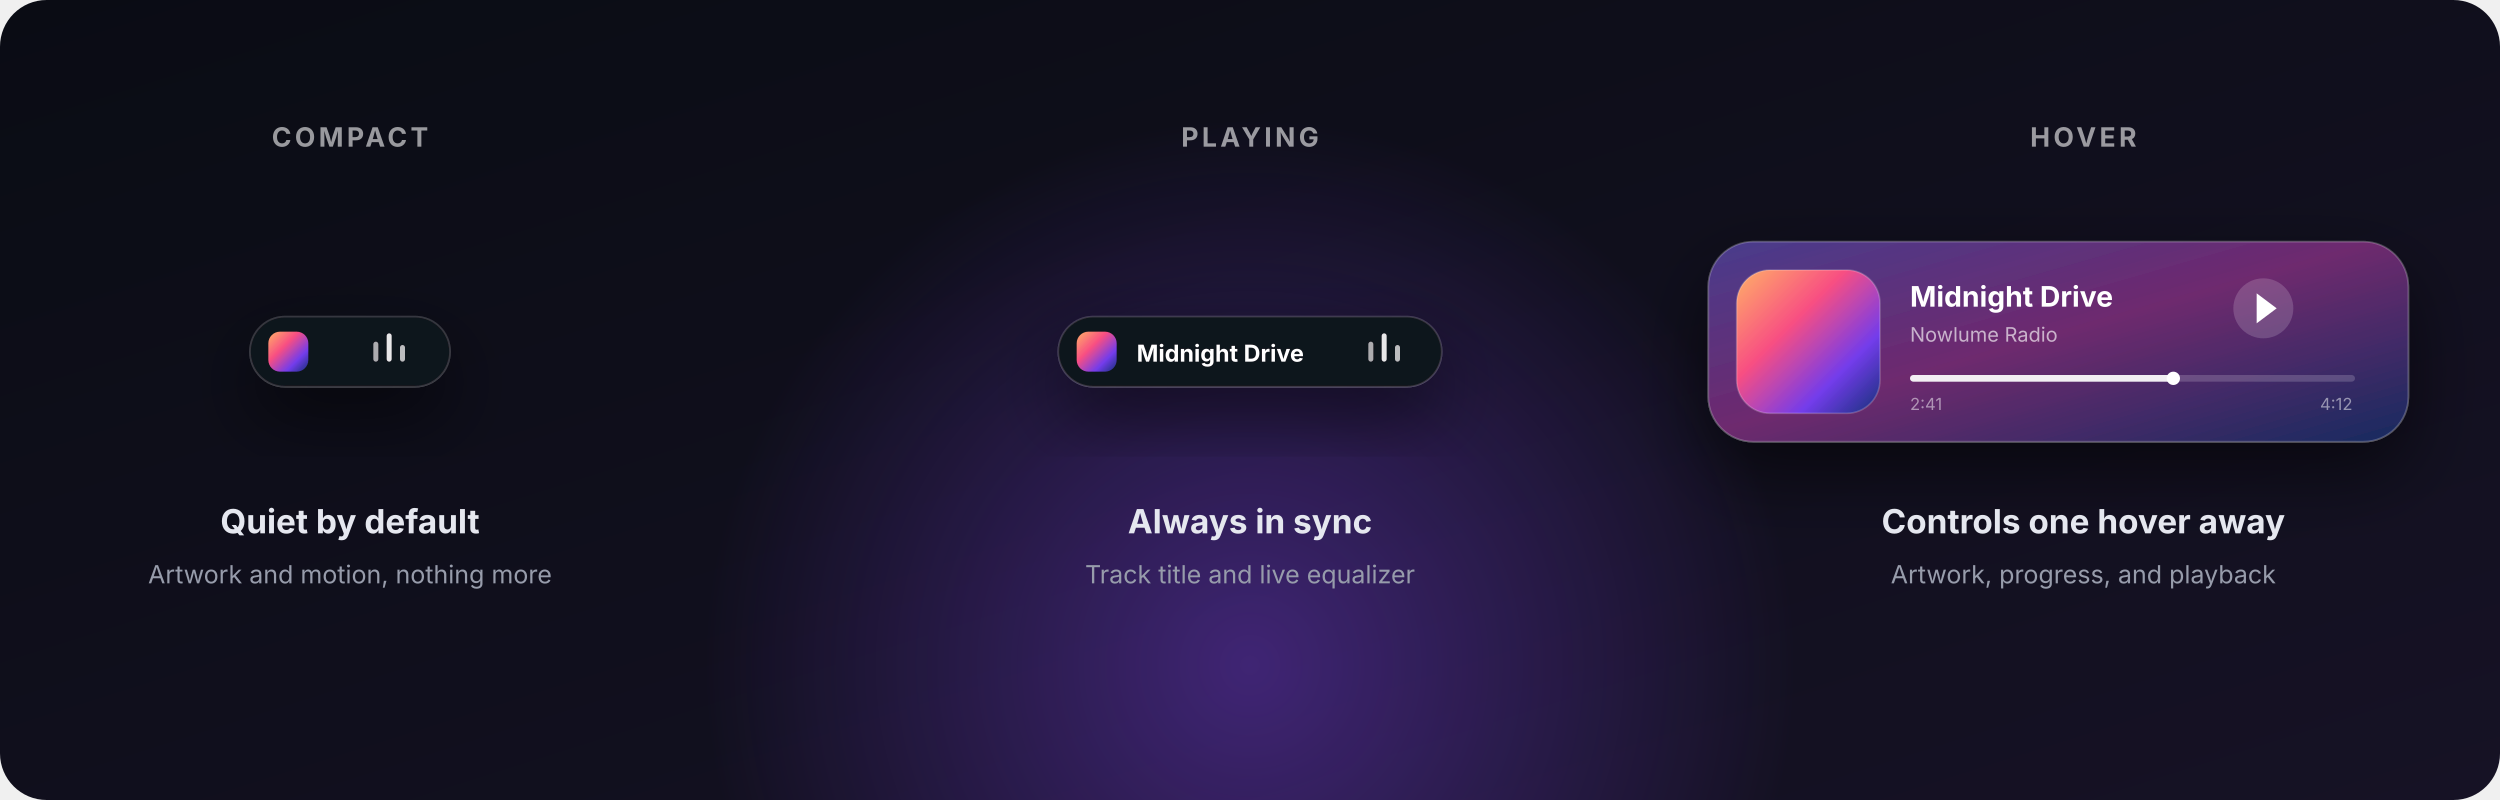
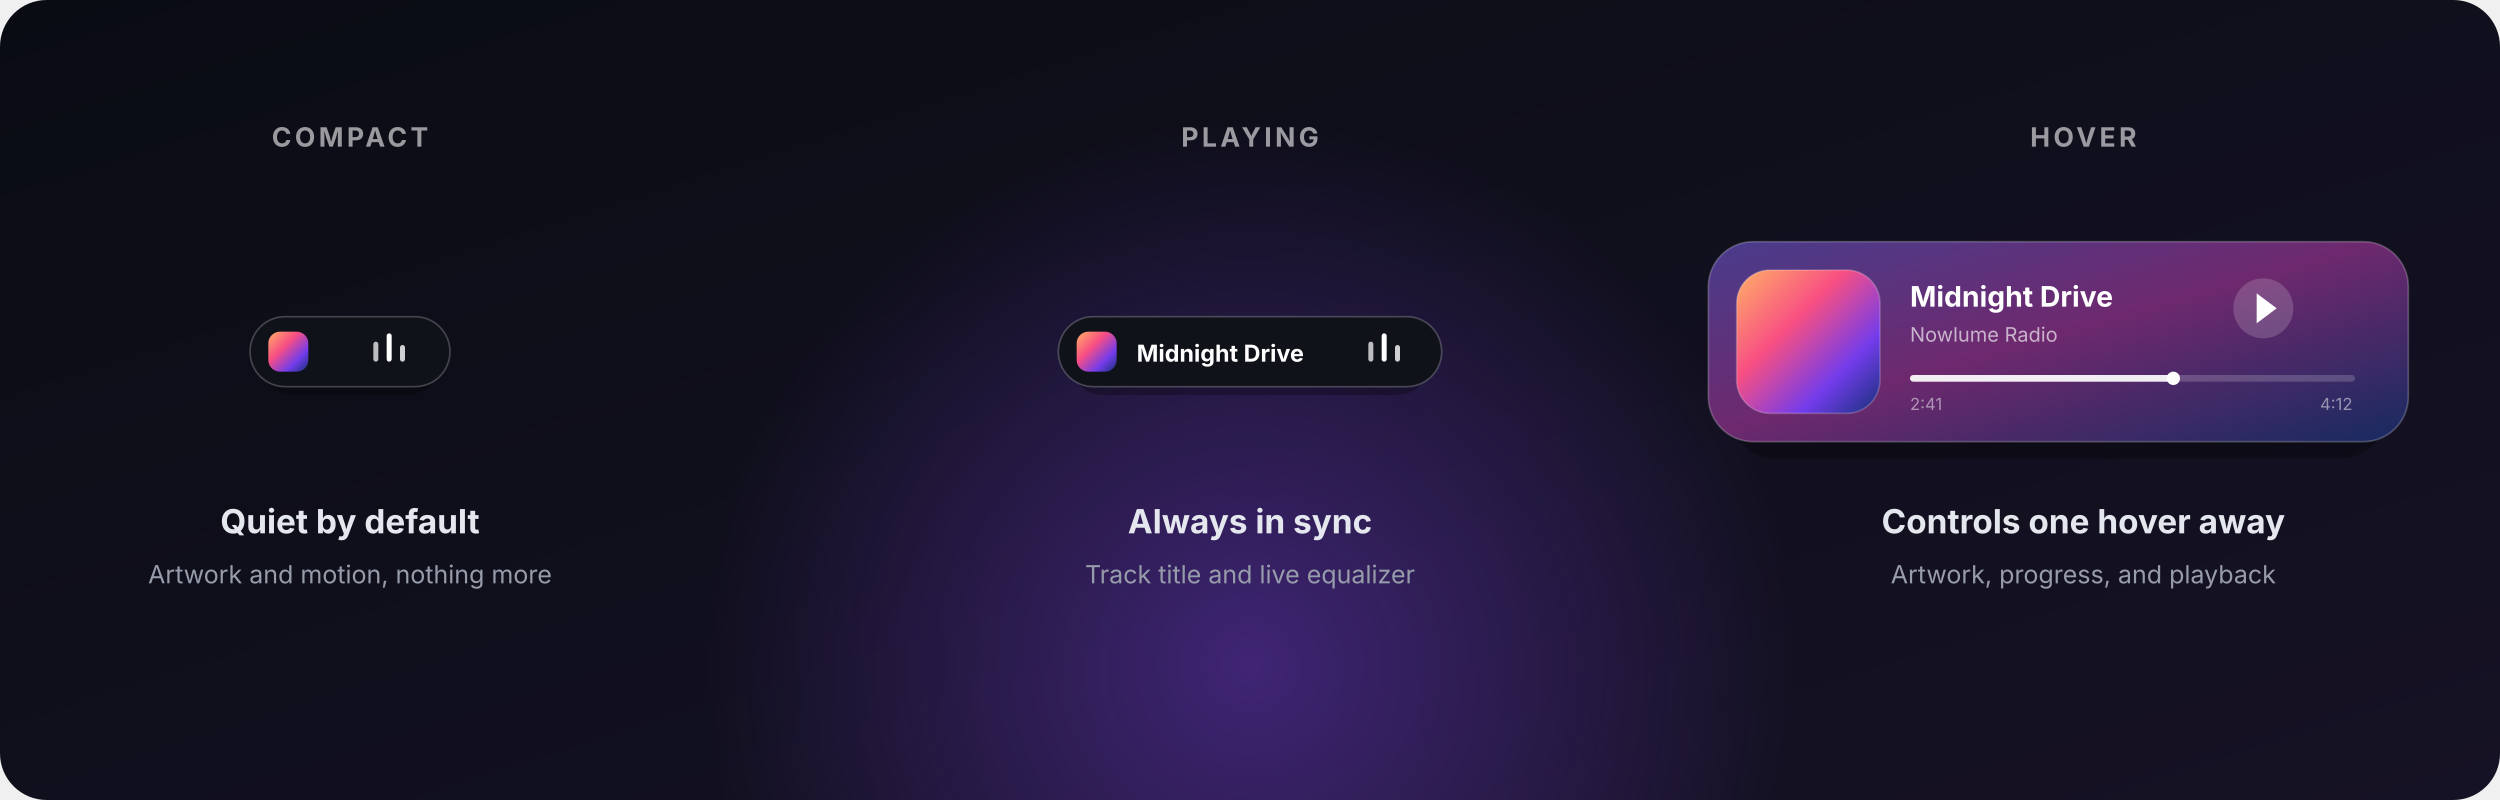
<svg xmlns="http://www.w3.org/2000/svg" width="1500" height="480" viewBox="0 0 1500 480" role="img" aria-labelledby="title desc">
  <defs>
    <linearGradient id="bg" x1="0" y1="0" x2="1" y2="1">
      <stop stop-color="#0A0C14" />
      <stop offset="1" stop-color="#161225" />
    </linearGradient>
    <linearGradient id="cover" x1="0" y1="0" x2="1" y2="1">
      <stop stop-color="#FFB067" />
      <stop offset=".38" stop-color="#F84F82" />
      <stop offset=".72" stop-color="#733CEB" />
      <stop offset="1" stop-color="#153078" />
    </linearGradient>
    <linearGradient id="player" x1="0" y1="0" x2="1" y2="1">
      <stop stop-color="#493C8C" />
      <stop offset=".48" stop-color="#6E296E" />
      <stop offset="1" stop-color="#172A60" />
    </linearGradient>
    <radialGradient id="glow">
      <stop stop-color="#8A47FF" stop-opacity=".38" />
      <stop offset="1" stop-color="#8A47FF" stop-opacity="0" />
    </radialGradient>
-     <filter id="shadow" x="-40%" y="-100%" width="180%" height="300%">
-       <feDropShadow dx="0" dy="18" stdDeviation="22" flood-opacity=".55" />
-     </filter>
  </defs>
  <rect width="1500" height="480" rx="28" fill="url(#bg)" />
  <circle cx="750" cy="400" r="330" fill="url(#glow)" />
  <text x="210" y="88" text-anchor="middle" fill="#FFF" font-family="-apple-system,BlinkMacSystemFont,'Segoe UI',sans-serif" font-size="16" font-weight="650" letter-spacing="2" opacity=".58">COMPACT</text>
  <text x="750" y="88" text-anchor="middle" fill="#FFF" font-family="-apple-system,BlinkMacSystemFont,'Segoe UI',sans-serif" font-size="16" font-weight="650" letter-spacing="2" opacity=".58">PLAYING</text>
  <text x="1250" y="88" text-anchor="middle" fill="#FFF" font-family="-apple-system,BlinkMacSystemFont,'Segoe UI',sans-serif" font-size="16" font-weight="650" letter-spacing="2" opacity=".58">HOVER</text>
-   <g filter="url(#shadow)">
-     <rect x="150" y="190" width="120" height="42" rx="21" fill="#10121A" stroke="#FFF" stroke-opacity=".16" />
+   <rect x="156" y="198" width="108" height="39" rx="20" fill="#000" opacity=".28" />
+   <g>
+     <rect x="150" y="190" width="120" height="42" rx="21" fill="#10121A" stroke="#FFF" stroke-opacity=".22" />
    <rect x="161" y="199" width="24" height="24" rx="7" fill="url(#cover)" />
-     <rect x="224" y="205" width="3" height="12" rx="1.5" fill="#FFF" opacity=".65" />
-     <rect x="232" y="200" width="3" height="17" rx="1.5" fill="#FFF" opacity=".9" />
-     <rect x="240" y="207" width="3" height="10" rx="1.5" fill="#FFF" opacity=".72" />
+     <rect x="224" y="205" width="3" height="12" rx="1.5" fill="#FFF" opacity=".72" />
+     <rect x="232" y="200" width="3" height="17" rx="1.5" fill="#FFF" />
+     <rect x="240" y="207" width="3" height="10" rx="1.5" fill="#FFF" opacity=".8" />
  </g>
-   <g filter="url(#shadow)">
-     <rect x="635" y="190" width="230" height="42" rx="21" fill="#10121A" stroke="#FFF" stroke-opacity=".16" />
+   <rect x="642" y="198" width="216" height="39" rx="20" fill="#000" opacity=".28" />
+   <g>
+     <rect x="635" y="190" width="230" height="42" rx="21" fill="#10121A" stroke="#FFF" stroke-opacity=".22" />
    <rect x="646" y="199" width="24" height="24" rx="7" fill="url(#cover)" />
-     <text x="682" y="217" fill="#FFF" font-family="-apple-system,BlinkMacSystemFont,'Segoe UI',sans-serif" font-size="14" font-weight="650">Midnight Drive</text>
-     <rect x="821" y="205" width="3" height="12" rx="1.5" fill="#FFF" opacity=".65" />
-     <rect x="829" y="200" width="3" height="17" rx="1.5" fill="#FFF" opacity=".9" />
-     <rect x="837" y="207" width="3" height="10" rx="1.5" fill="#FFF" opacity=".72" />
+     <text x="682" y="217" fill="#FFF" font-family="-apple-system,BlinkMacSystemFont,'Segoe UI',sans-serif" font-size="14" font-weight="700">Midnight Drive</text>
+     <rect x="821" y="205" width="3" height="12" rx="1.5" fill="#FFF" opacity=".72" />
+     <rect x="829" y="200" width="3" height="17" rx="1.5" fill="#FFF" />
+     <rect x="837" y="207" width="3" height="10" rx="1.5" fill="#FFF" opacity=".8" />
  </g>
-   <g filter="url(#shadow)">
+   <rect x="1038" y="157" width="394" height="118" rx="27" fill="#000" opacity=".3" />
+   <g>
    <rect x="1025" y="145" width="420" height="120" rx="27" fill="url(#player)" stroke="#FFF" stroke-opacity=".23" />
    <rect x="1042" y="162" width="86" height="86" rx="20" fill="url(#cover)" stroke="#FFF" stroke-opacity=".2" />
    <text x="1146" y="184" fill="#FFF" font-family="-apple-system,BlinkMacSystemFont,'Segoe UI',sans-serif" font-size="17" font-weight="700">Midnight Drive</text>
    <text x="1146" y="205" fill="#FFF" opacity=".64" font-family="-apple-system,BlinkMacSystemFont,'Segoe UI',sans-serif" font-size="12">Nowlume Radio</text>
    <circle cx="1358" cy="185" r="18" fill="#FFF" fill-opacity=".17" />
    <path d="M1354 176L1366 185L1354 194Z" fill="#FFF" />
    <rect x="1146" y="225" width="267" height="4" rx="2" fill="#FFF" opacity=".18" />
    <rect x="1146" y="225" width="158" height="4" rx="2" fill="#FFF" opacity=".9" />
    <circle cx="1304" cy="227" r="4" fill="#FFF" />
    <text x="1146" y="246" fill="#FFF" opacity=".5" font-family="-apple-system,BlinkMacSystemFont,'Segoe UI',sans-serif" font-size="10">2:41</text>
    <text x="1392" y="246" fill="#FFF" opacity=".5" font-family="-apple-system,BlinkMacSystemFont,'Segoe UI',sans-serif" font-size="10">4:12</text>
  </g>
  <text x="210" y="320" text-anchor="middle" fill="#E5E7EF" font-family="-apple-system,BlinkMacSystemFont,'Segoe UI',sans-serif" font-size="20" font-weight="650">Quiet by default</text>
  <text x="750" y="320" text-anchor="middle" fill="#E5E7EF" font-family="-apple-system,BlinkMacSystemFont,'Segoe UI',sans-serif" font-size="20" font-weight="650">Always in sync</text>
  <text x="1250" y="320" text-anchor="middle" fill="#E5E7EF" font-family="-apple-system,BlinkMacSystemFont,'Segoe UI',sans-serif" font-size="20" font-weight="650">Controls one hover away</text>
  <text x="210" y="350" text-anchor="middle" fill="#979CAB" font-family="-apple-system,BlinkMacSystemFont,'Segoe UI',sans-serif" font-size="15">Artwork and motion, nothing more</text>
  <text x="750" y="350" text-anchor="middle" fill="#979CAB" font-family="-apple-system,BlinkMacSystemFont,'Segoe UI',sans-serif" font-size="15">Track title and live equalizer</text>
  <text x="1250" y="350" text-anchor="middle" fill="#979CAB" font-family="-apple-system,BlinkMacSystemFont,'Segoe UI',sans-serif" font-size="15">Artwork, progress, and playback</text>
</svg>
